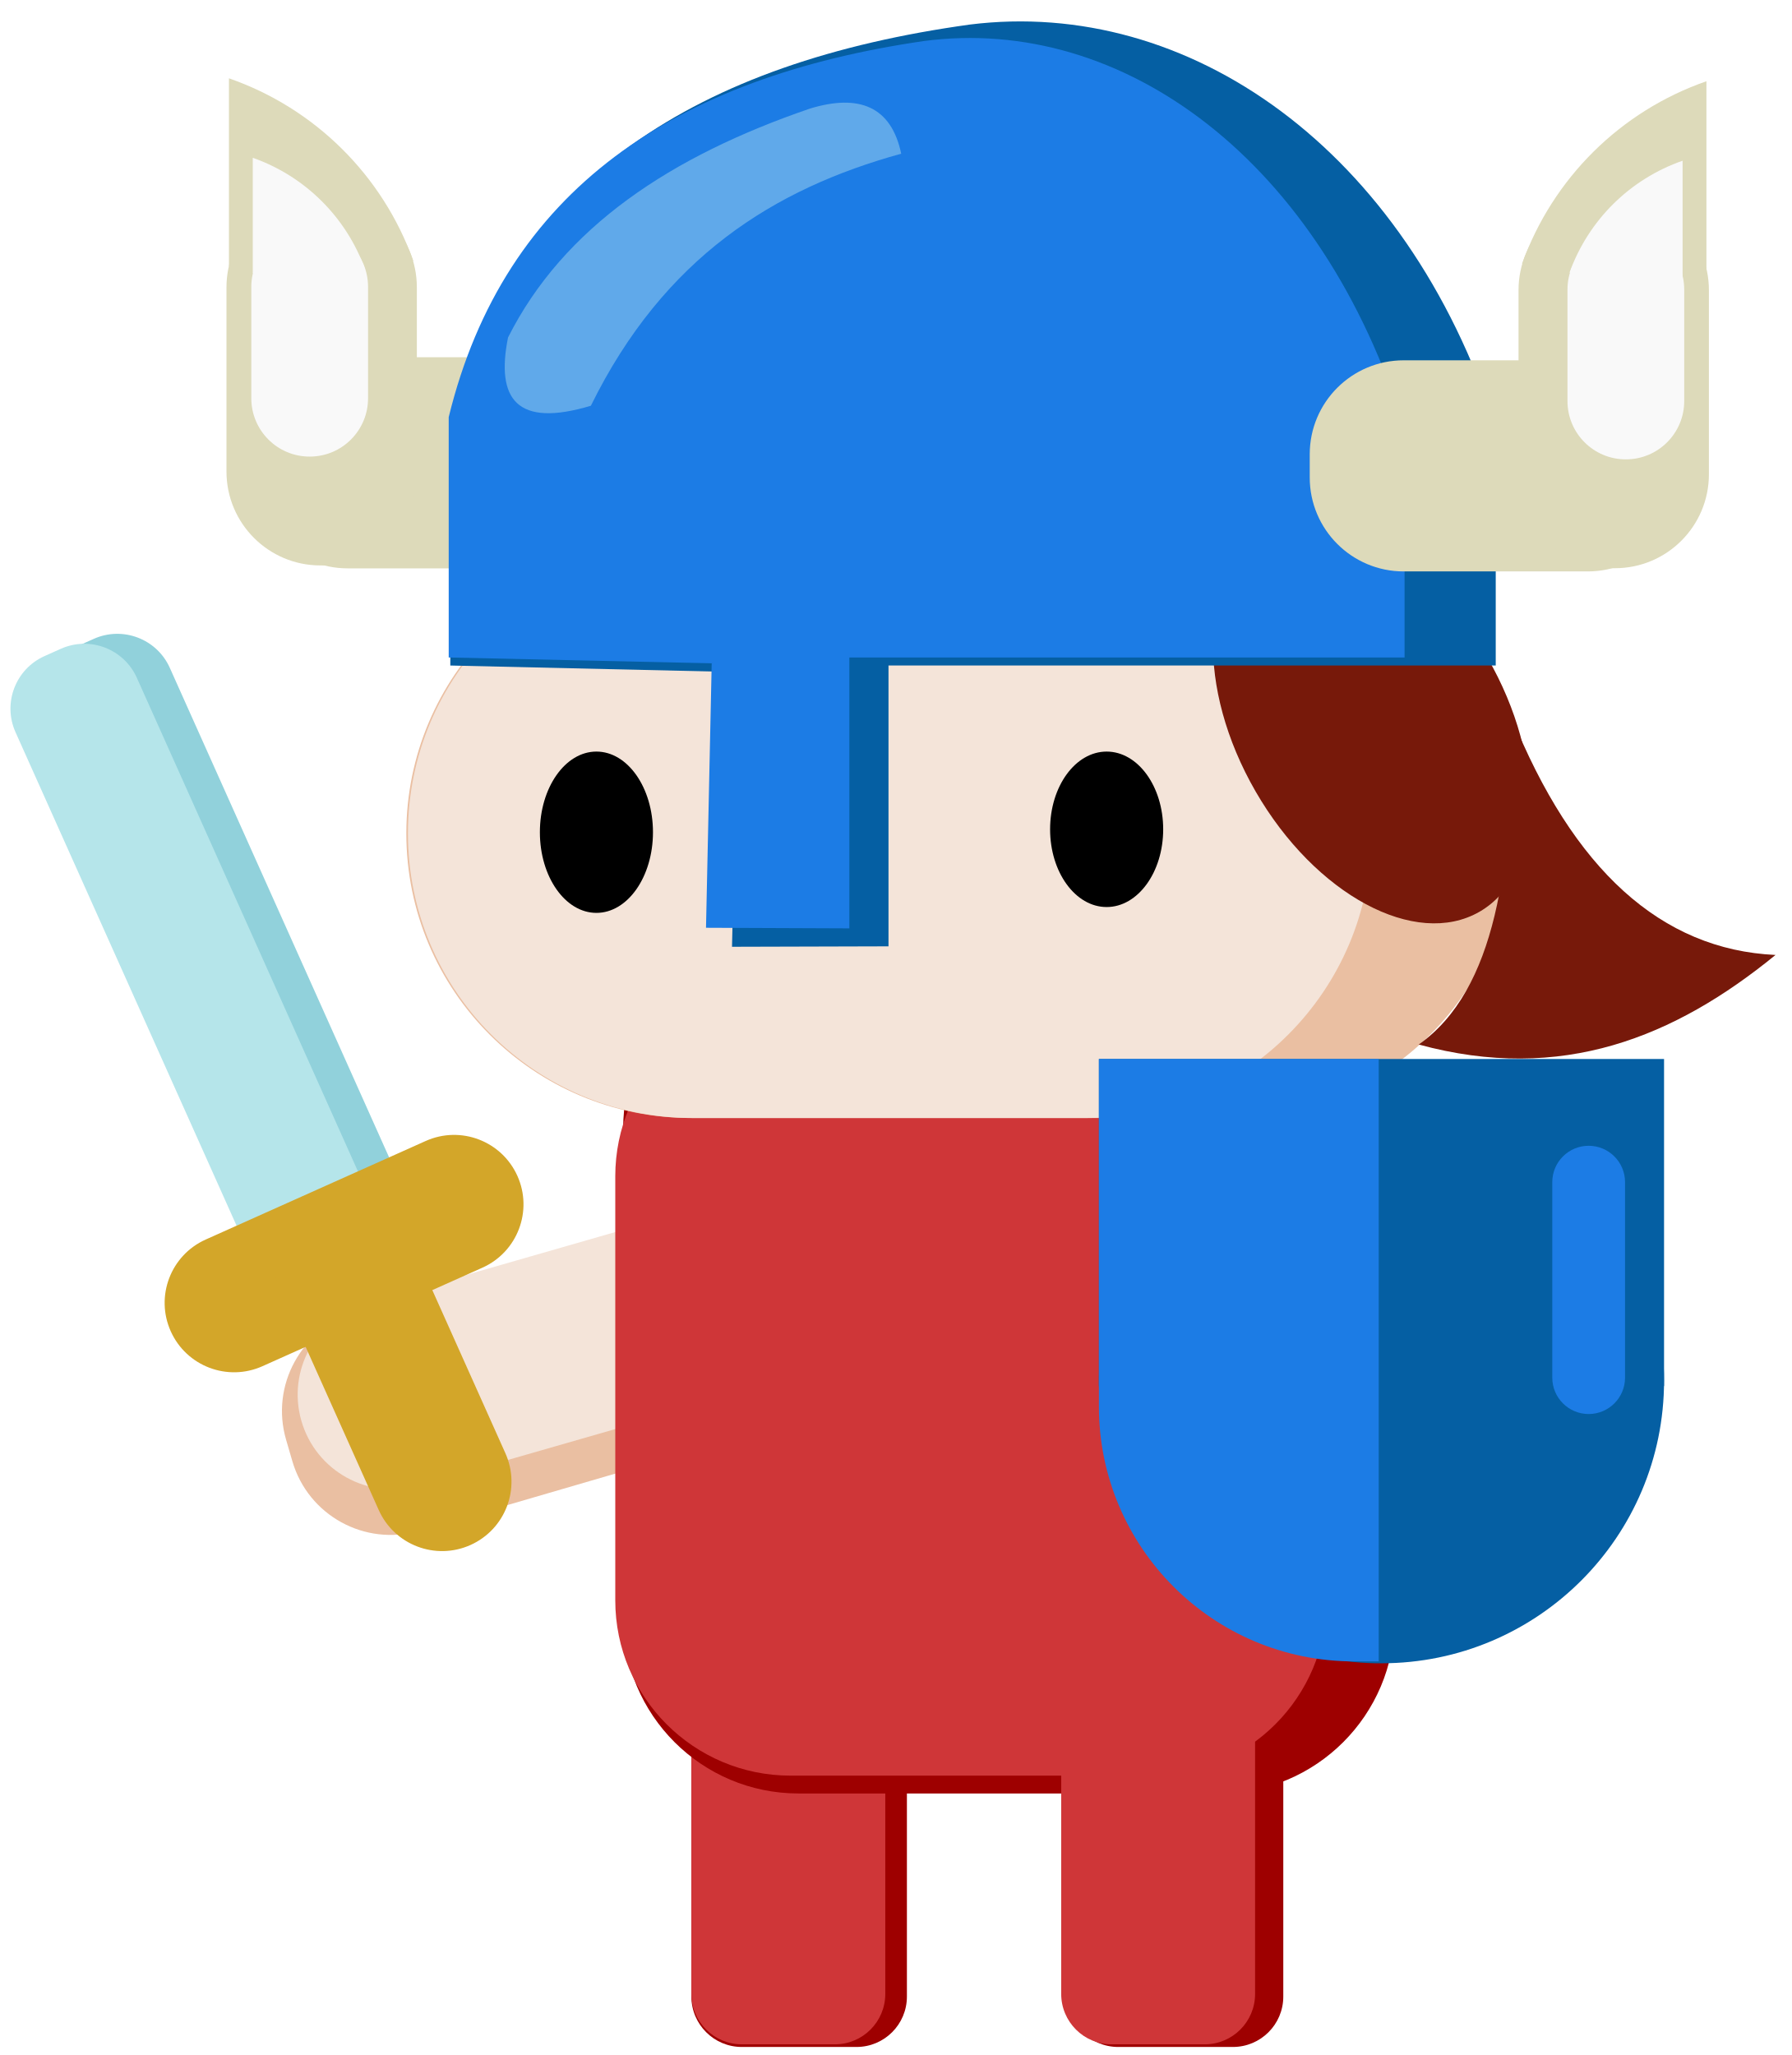
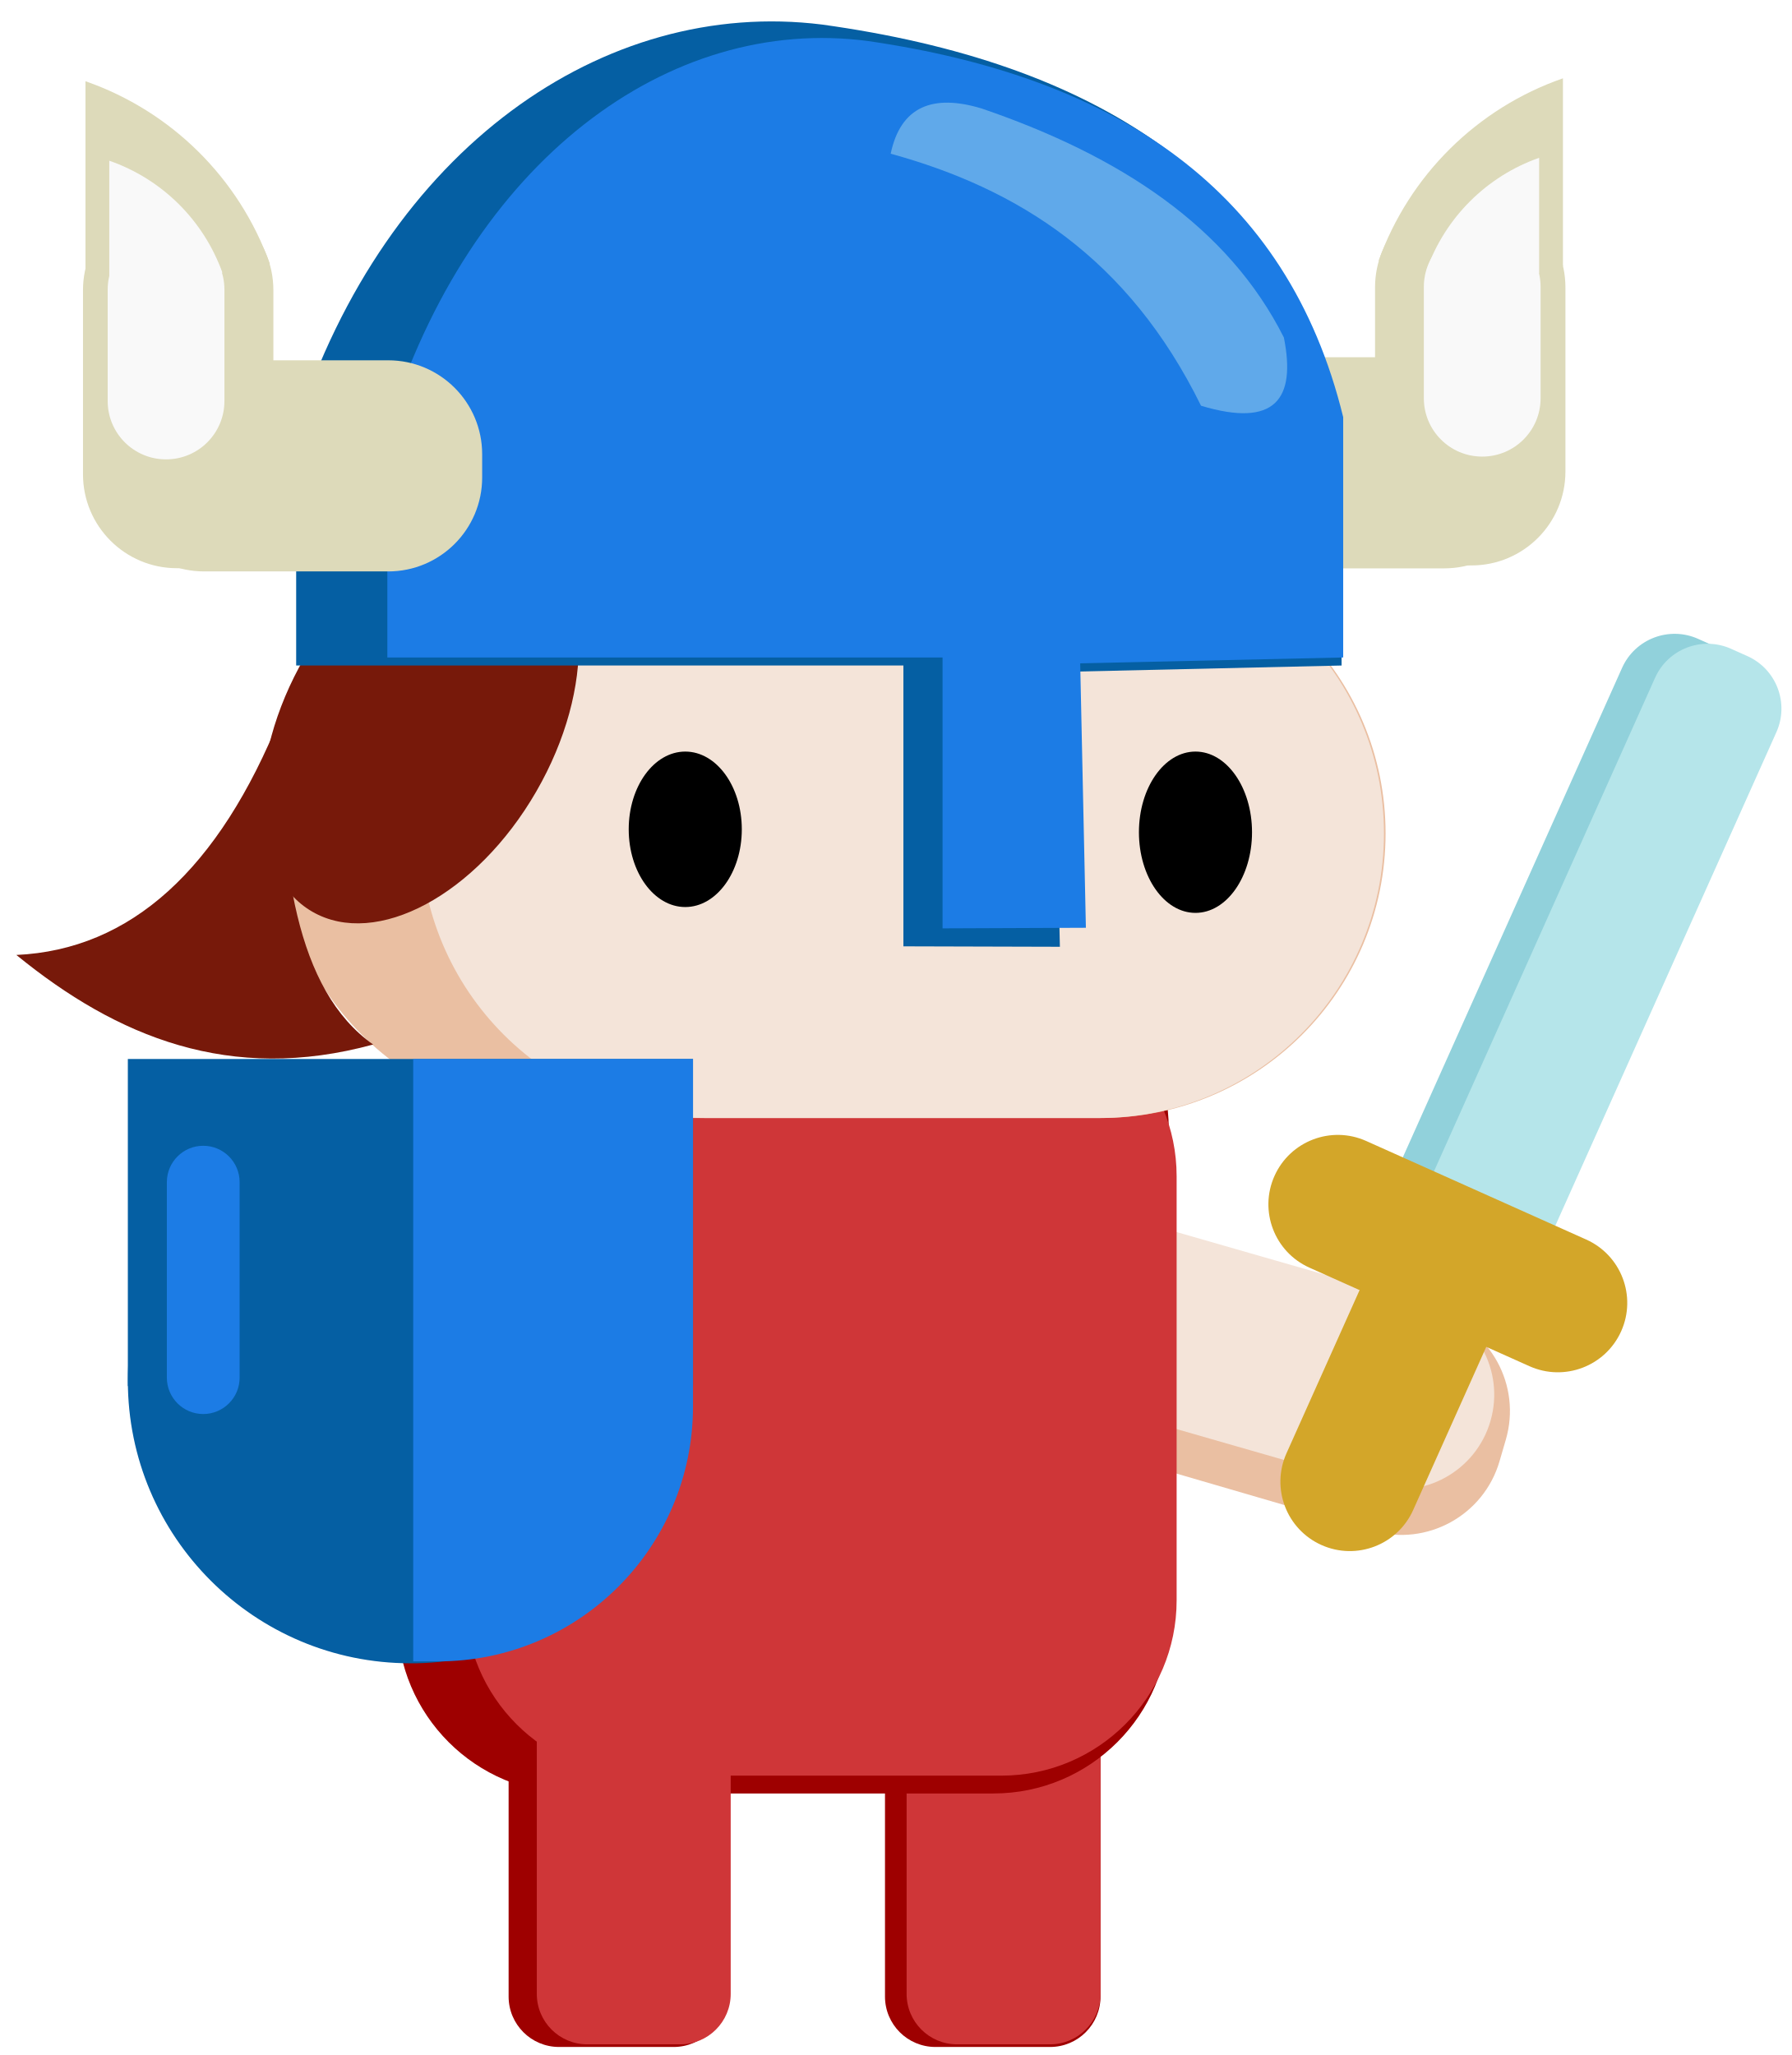
<svg xmlns="http://www.w3.org/2000/svg" id="Layer_1" data-name="Layer 1" width="122.64" height="140.65" viewBox="0 0 122.64 140.65">
-   <rect id="J_leg_shadow" x="73.08" y="108.15" width="14.75" height="31.95" rx="3.45" ry="3.45" fill="#9e0000" />
-   <rect x="47.32" y="108.15" width="14.75" height="31.95" rx="3.45" ry="3.45" fill="#9e0000" />
-   <rect id="J_leg_2" x="47.32" y="112.07" width="13.27" height="27.85" rx="3.45" ry="3.45" fill="#cf3638" />
-   <g id="J_horn_2">
-     <rect x="17.36" y="24.45" width="25.46" height="14.45" rx="6.43" ry="6.43" transform="translate(60.18 63.35) rotate(-180)" fill="#dddaba" />
-     <g>
-       <rect x="9.28" y="19.45" width="25.46" height="13.03" rx="6.43" ry="6.43" transform="translate(-3.95 47.98) rotate(-90)" fill="#dddaba" />
-       <path d="M15.67,18.22V5.36a20.6,20.6,0,0,1,12.62,12.5Z" fill="#dddaba" />
+   <g transform="scale(-1, 1) translate(-122.64, 0)">
+     <rect id="J_leg_shadow" x="73.08" y="108.15" width="14.75" height="31.95" rx="3.45" ry="3.45" fill="#9e0000" />
+     <rect x="47.32" y="108.15" width="14.75" height="31.95" rx="3.45" ry="3.45" fill="#9e0000" />
+     <rect id="J_leg_2" x="47.32" y="112.07" width="13.27" height="27.85" rx="3.45" ry="3.45" fill="#cf3638" />
+     <g id="J_horn_2">
+       <rect x="17.36" y="24.45" width="25.46" height="14.45" rx="6.43" ry="6.43" transform="translate(60.18 63.35) rotate(-180)" fill="#dddaba" />
+       <g>
+         <rect x="9.28" y="19.45" width="25.46" height="13.03" rx="6.43" ry="6.43" transform="translate(-3.95 47.98) rotate(-90)" fill="#dddaba" />
+         <path d="M15.67,18.22V5.36a20.6,20.6,0,0,1,12.62,12.5Z" fill="#dddaba" />
+       </g>
+       <g>
+         <rect x="13.38" y="19.45" width="15.61" height="7.99" rx="3.99" ry="3.99" transform="translate(-2.25 44.63) rotate(-90)" fill="#f9f9f9" />
+         <path d="M17.3,18.69V10.8A12.63,12.63,0,0,1,25,18.47Z" fill="#f9f9f9" />
+       </g>
    </g>
-     <g>
-       <rect x="13.38" y="19.45" width="15.61" height="7.99" rx="3.99" ry="3.99" transform="translate(-2.25 44.63) rotate(-90)" fill="#f9f9f9" />
-       <path d="M17.3,18.69V10.8A12.63,12.63,0,0,1,25,18.47Z" fill="#f9f9f9" />
+     <g id="J_arm">
+       <rect x="28.82" y="76.24" width="15.54" height="35.5" rx="7" ry="7" transform="matrix(0.28, 0.96, -0.96, 0.28, 116.82, 32.86)" fill="#eabfa2" />
+       <rect x="30.15" y="75.97" width="12.96" height="33.33" rx="6.48" ry="6.48" transform="translate(115.55 31.84) rotate(73.96)" fill="#f4e4d9" />
    </g>
+     <g id="J_body">
+       <rect x="42.65" y="65.25" width="52.8" height="57.5" rx="12" ry="12" fill="#9e0000" />
+       <rect x="42.11" y="68.51" width="48.69" height="53.02" rx="12" ry="12" fill="#cf3638" />
+     </g>
+     <rect id="J_face_shadow" x="27.81" y="37.56" width="75.78" height="38.96" rx="19.48" ry="19.48" fill="#eabfa2" />
+     <rect id="J_face" x="27.92" y="37.56" width="65.95" height="38.96" rx="19.48" ry="19.48" fill="#f4e4d9" />
+     <ellipse id="J_eye_2" cx="40.82" cy="56.96" rx="3.87" ry="5.52" />
+     <ellipse id="J_eye_1" cx="75.74" cy="56.76" rx="3.87" ry="5.32" />
+     <ellipse id="J_hair_2" cx="93.87" cy="49.59" rx="9.16" ry="14.79" transform="translate(-12.22 53.58) rotate(-30)" fill="#77190a" />
+     <g id="helmet">
+       <path d="M60.81,64.77V45.55h41.56V29.25C96.21,10.14,81.3-.18,66.38,1.68,47.87,4.24,35,12.18,30.82,28.42V45.55L50.53,46l-.43,18.8Z" fill="#055fa3" />
+       <path d="M58.13,63.54V45h38V29.35C90.48,11,76.86,1,63.22,2.81,46.3,5.27,34.53,12.92,30.71,28.55V45l18,.4-.39,18.1Z" fill="#1c7ce5" />
+       <path d="M55.44,7.43c-9.5,3.25-16.87,8.11-20.67,15.67-.84,4.2.58,6.2,5.67,4.67,5-10.16,12.56-14.86,21.24-17.25C61,7.28,58.79,6.41,55.44,7.43Z" fill="#60a9ea" />
+     </g>
+     <g id="horn_1">
+       <rect x="89.64" y="24.66" width="25.46" height="14.45" rx="6.43" ry="6.43" fill="#dddaba" />
+       <rect x="97.72" y="19.66" width="25.46" height="13.03" rx="6.43" ry="6.43" transform="translate(84.27 136.61) rotate(-90)" fill="#dddaba" />
+       <path d="M116.79,18.42V5.56a20.6,20.6,0,0,0-12.62,12.5Z" fill="#dddaba" />
+       <g id="horn_highlight_1">
+         <rect x="103.47" y="19.65" width="15.61" height="7.99" rx="3.99" ry="3.99" transform="translate(87.63 134.91) rotate(-90)" fill="#f9f9f9" />
+         <path d="M115.16,18.89V11a12.63,12.63,0,0,0-7.74,7.66Z" fill="#f9f9f9" />
+       </g>
+     </g>
+     <rect id="sword_shadow" x="9.28" y="42.28" width="11" height="47.89" rx="3.94" ry="3.94" transform="translate(-25.78 11.82) rotate(-24.13)" fill="#91d1db" />
+     <rect id="Sword_blade" x="8.84" y="42.57" width="9.1" height="47.89" rx="3.94" ry="3.94" transform="translate(-26.02 11.28) rotate(-24.13)" fill="#b5e5ea" />
+     <rect id="sword_handle_2" x="10.54" y="81.05" width="26" height="9.5" rx="4.75" ry="4.75" transform="translate(-33.01 17.12) rotate(-24.13)" fill="#d3a629" />
+     <rect id="sword_handle_1" x="13.89" y="89.13" width="26" height="9.5" rx="4.75" ry="4.75" transform="translate(-47.8 156.8) rotate(-114.13)" fill="#d3a629" />
+     <g id="Shield">
+       <g>
+         <path d="M113.89,94.5a19.34,19.34,0,0,1-19.34,19.34h-.42A19.34,19.34,0,1,1,113.89,94.5Z" fill="#055fa3" />
+         <polygon points="113.89 94.87 75.21 94.87 75.21 72.48 94.55 72.48 113.89 72.48 113.89 94.87" fill="#055fa3" />
+       </g>
+       <path d="M75.21,72.48H94.36a0,0,0,0,1,0,0v41.23a0,0,0,0,1,0,0h-1.7A17.45,17.45,0,0,1,75.21,96.27V72.48A0,0,0,0,1,75.21,72.48Z" fill="#1c7ce5" />
+     </g>
+     <path id="J_hair_1" d="M103.43,49c4.23,10.53,10.27,16,18.09,16.36-6.9,5.63-14.63,8.8-24.42,6.13C102.38,67.78,103.55,59.17,103.43,49Z" fill="#77190a" />
+     <rect id="shield_highlight" x="106.24" y="78.42" width="4.98" height="18.36" rx="2.49" ry="2.49" fill="#1c7ce5" />
+     <rect id="J_leg_1" x="72.63" y="112.07" width="13.27" height="27.85" rx="3.45" ry="3.45" fill="#cf3638" />
  </g>
-   <g id="J_arm">
-     <rect x="28.82" y="76.24" width="15.54" height="35.5" rx="7" ry="7" transform="matrix(0.28, 0.96, -0.96, 0.28, 116.82, 32.86)" fill="#eabfa2" />
-     <rect x="30.15" y="75.97" width="12.96" height="33.33" rx="6.48" ry="6.48" transform="translate(115.55 31.84) rotate(73.96)" fill="#f4e4d9" />
-   </g>
-   <g id="J_body">
-     <rect x="42.65" y="65.25" width="52.8" height="57.5" rx="12" ry="12" fill="#9e0000" />
-     <rect x="42.11" y="68.51" width="48.69" height="53.02" rx="12" ry="12" fill="#cf3638" />
-   </g>
-   <rect id="J_face_shadow" x="27.81" y="37.56" width="75.78" height="38.96" rx="19.48" ry="19.48" fill="#eabfa2" />
-   <rect id="J_face" x="27.92" y="37.56" width="65.95" height="38.96" rx="19.48" ry="19.48" fill="#f4e4d9" />
-   <ellipse id="J_eye_2" cx="40.82" cy="56.96" rx="3.87" ry="5.52" />
-   <ellipse id="J_eye_1" cx="75.74" cy="56.76" rx="3.87" ry="5.32" />
-   <ellipse id="J_hair_2" cx="93.87" cy="49.59" rx="9.16" ry="14.79" transform="translate(-12.22 53.58) rotate(-30)" fill="#77190a" />
-   <g id="helmet">
-     <path d="M60.81,64.77V45.55h41.56V29.25C96.21,10.14,81.3-.18,66.38,1.68,47.87,4.24,35,12.18,30.82,28.42V45.55L50.53,46l-.43,18.8Z" fill="#055fa3" />
-     <path d="M58.13,63.54V45h38V29.35C90.48,11,76.86,1,63.22,2.81,46.3,5.27,34.53,12.92,30.71,28.55V45l18,.4-.39,18.1Z" fill="#1c7ce5" />
-     <path d="M55.44,7.43c-9.5,3.25-16.87,8.11-20.67,15.67-.84,4.2.58,6.2,5.67,4.67,5-10.16,12.56-14.86,21.24-17.25C61,7.28,58.79,6.41,55.44,7.43Z" fill="#60a9ea" />
-   </g>
-   <g id="horn_1">
-     <rect x="89.64" y="24.66" width="25.46" height="14.45" rx="6.43" ry="6.43" fill="#dddaba" />
-     <rect x="97.72" y="19.66" width="25.46" height="13.03" rx="6.43" ry="6.43" transform="translate(84.27 136.61) rotate(-90)" fill="#dddaba" />
-     <path d="M116.79,18.42V5.56a20.6,20.6,0,0,0-12.62,12.5Z" fill="#dddaba" />
-     <g id="horn_highlight_1">
-       <rect x="103.47" y="19.65" width="15.61" height="7.99" rx="3.99" ry="3.99" transform="translate(87.63 134.91) rotate(-90)" fill="#f9f9f9" />
-       <path d="M115.16,18.89V11a12.63,12.63,0,0,0-7.74,7.66Z" fill="#f9f9f9" />
-     </g>
-   </g>
-   <rect id="sword_shadow" x="9.28" y="42.28" width="11" height="47.89" rx="3.94" ry="3.94" transform="translate(-25.78 11.82) rotate(-24.13)" fill="#91d1db" />
-   <rect id="Sword_blade" x="8.84" y="42.57" width="9.1" height="47.89" rx="3.94" ry="3.94" transform="translate(-26.02 11.28) rotate(-24.13)" fill="#b5e5ea" />
-   <rect id="sword_handle_2" x="10.54" y="81.05" width="26" height="9.5" rx="4.75" ry="4.75" transform="translate(-33.01 17.12) rotate(-24.13)" fill="#d3a629" />
-   <rect id="sword_handle_1" x="13.89" y="89.13" width="26" height="9.5" rx="4.75" ry="4.75" transform="translate(-47.8 156.8) rotate(-114.13)" fill="#d3a629" />
-   <g id="Shield">
-     <g>
-       <path d="M113.89,94.5a19.34,19.34,0,0,1-19.34,19.34h-.42A19.34,19.34,0,1,1,113.89,94.5Z" fill="#055fa3" />
-       <polygon points="113.89 94.87 75.21 94.87 75.21 72.48 94.55 72.48 113.89 72.48 113.89 94.87" fill="#055fa3" />
-     </g>
-     <path d="M75.21,72.48H94.36a0,0,0,0,1,0,0v41.23a0,0,0,0,1,0,0h-1.7A17.45,17.45,0,0,1,75.21,96.27V72.48A0,0,0,0,1,75.21,72.48Z" fill="#1c7ce5" />
-   </g>
-   <path id="J_hair_1" d="M103.43,49c4.23,10.53,10.27,16,18.09,16.36-6.9,5.63-14.63,8.8-24.42,6.13C102.38,67.78,103.55,59.17,103.43,49Z" fill="#77190a" />
-   <rect id="shield_highlight" x="106.24" y="78.42" width="4.98" height="18.36" rx="2.49" ry="2.49" fill="#1c7ce5" />
-   <rect id="J_leg_1" x="72.63" y="112.07" width="13.27" height="27.85" rx="3.45" ry="3.45" fill="#cf3638" />
</svg>
